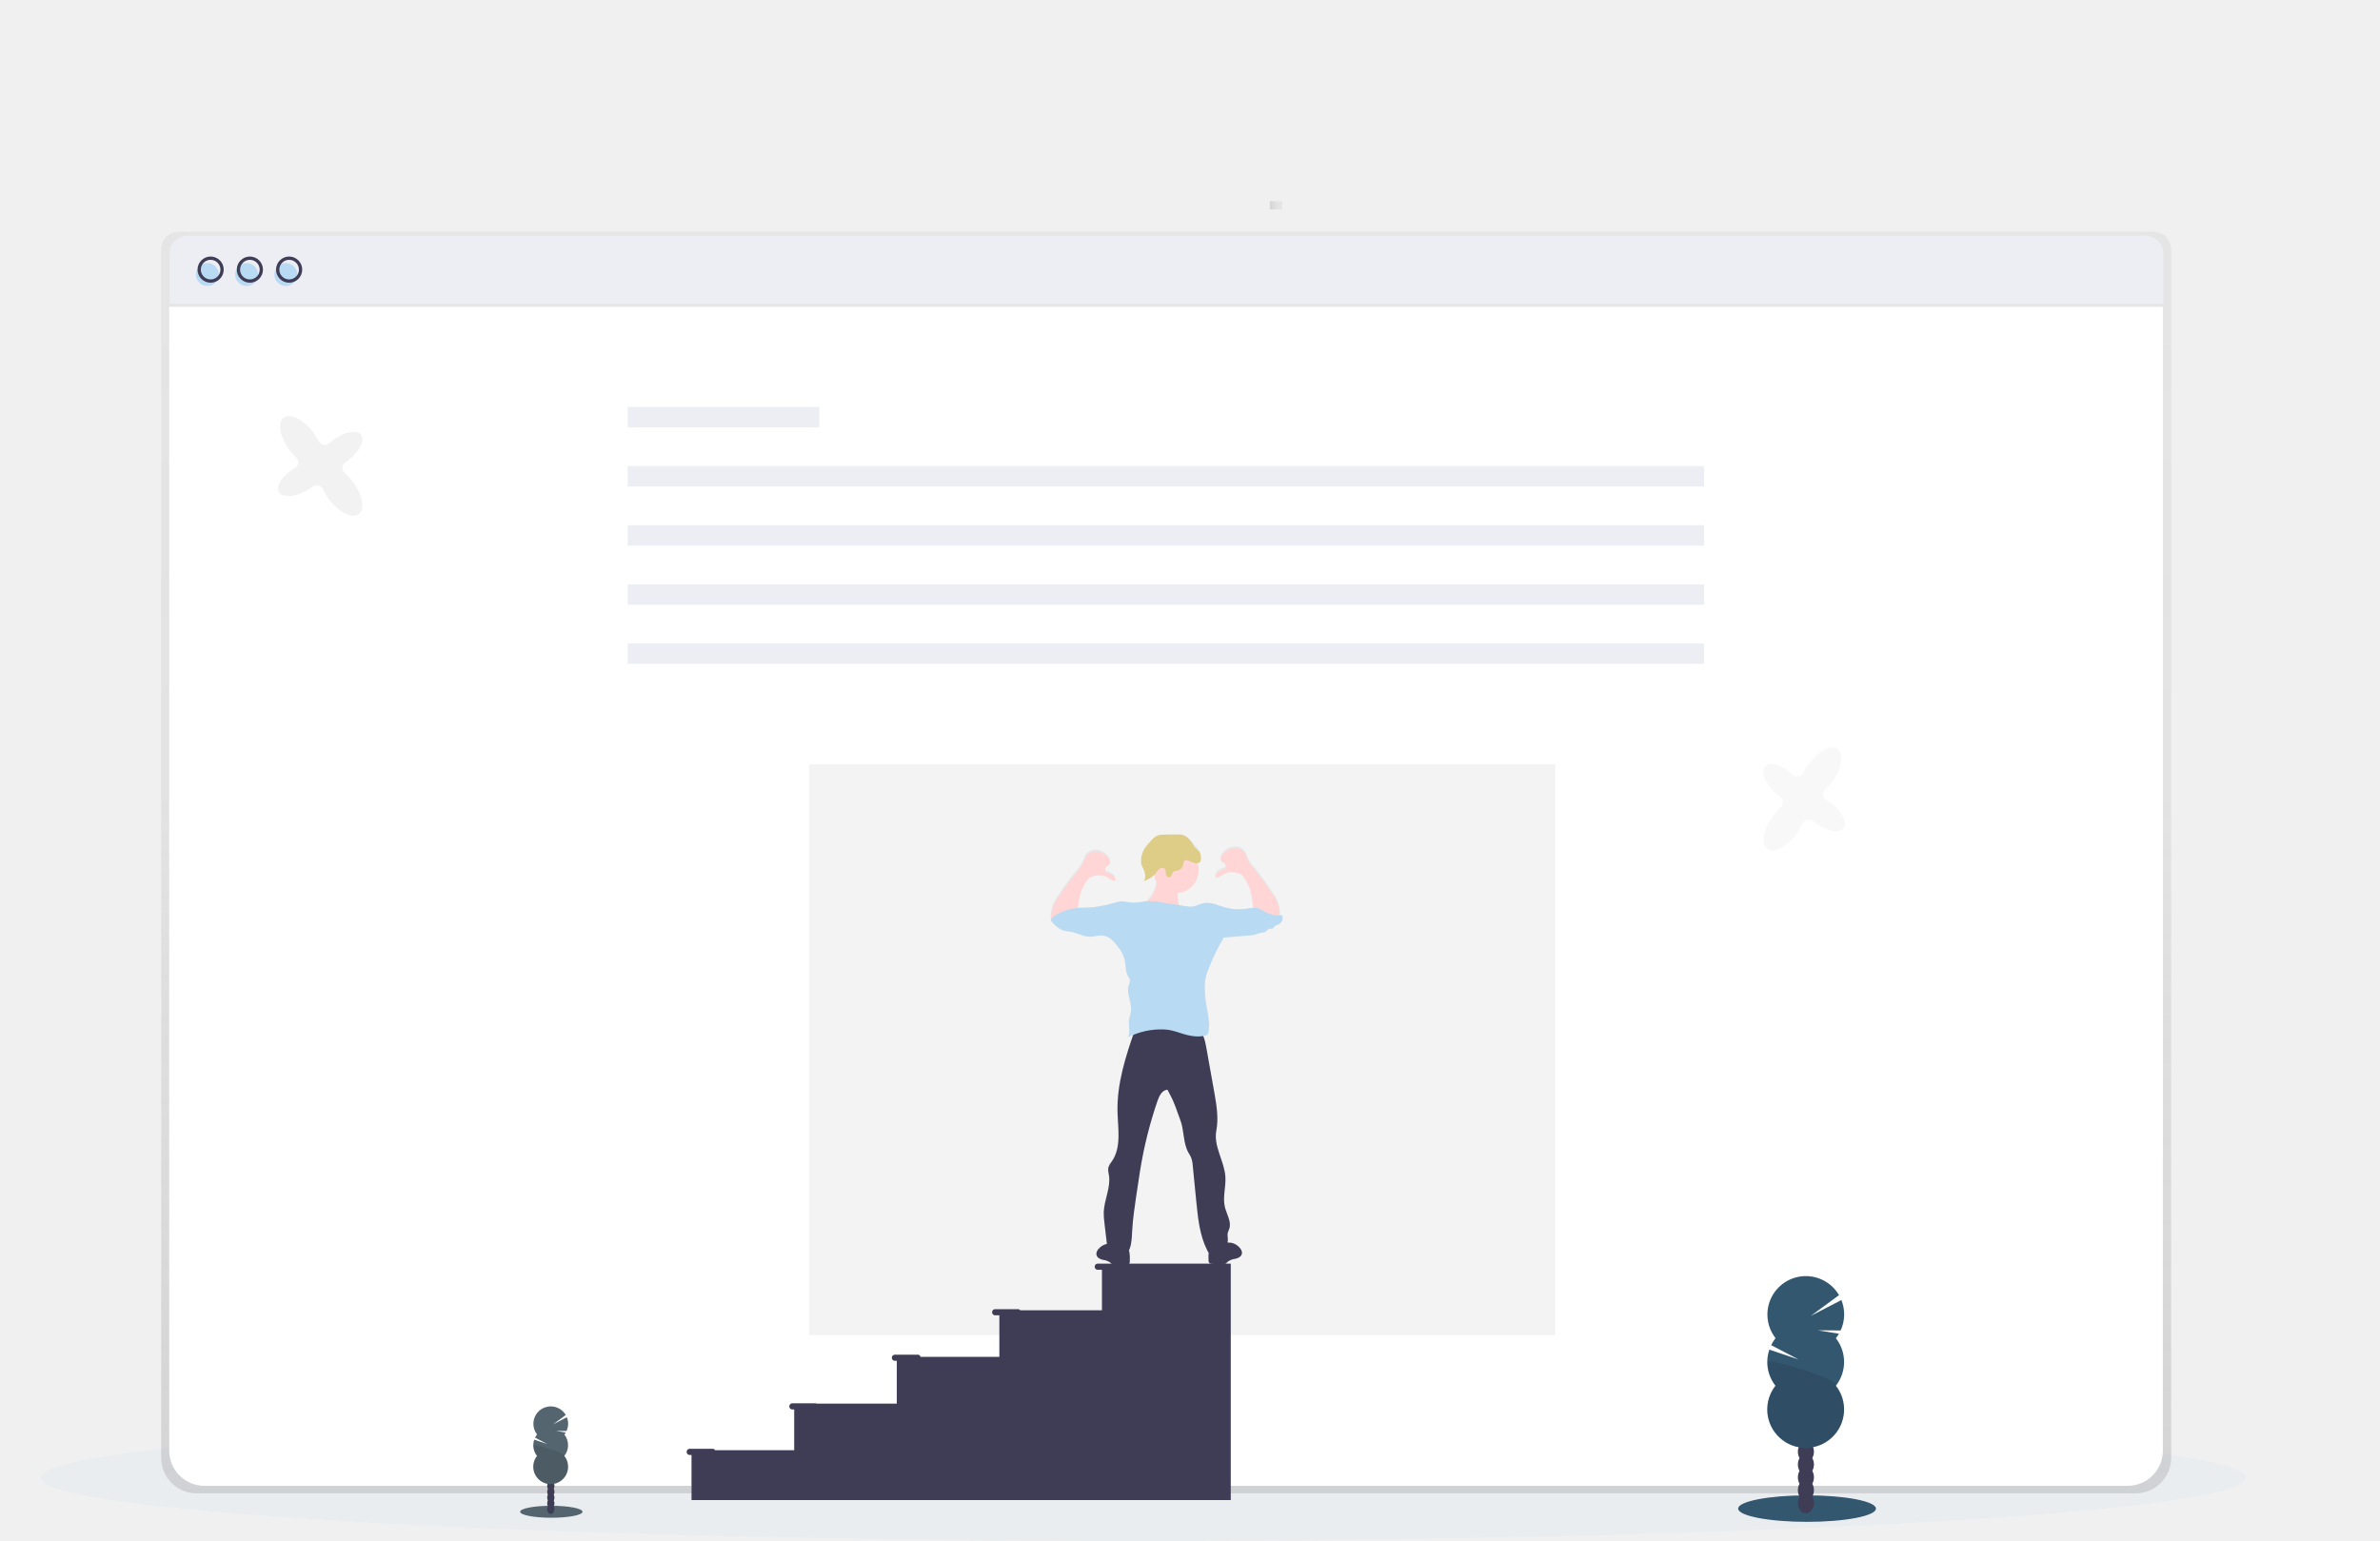
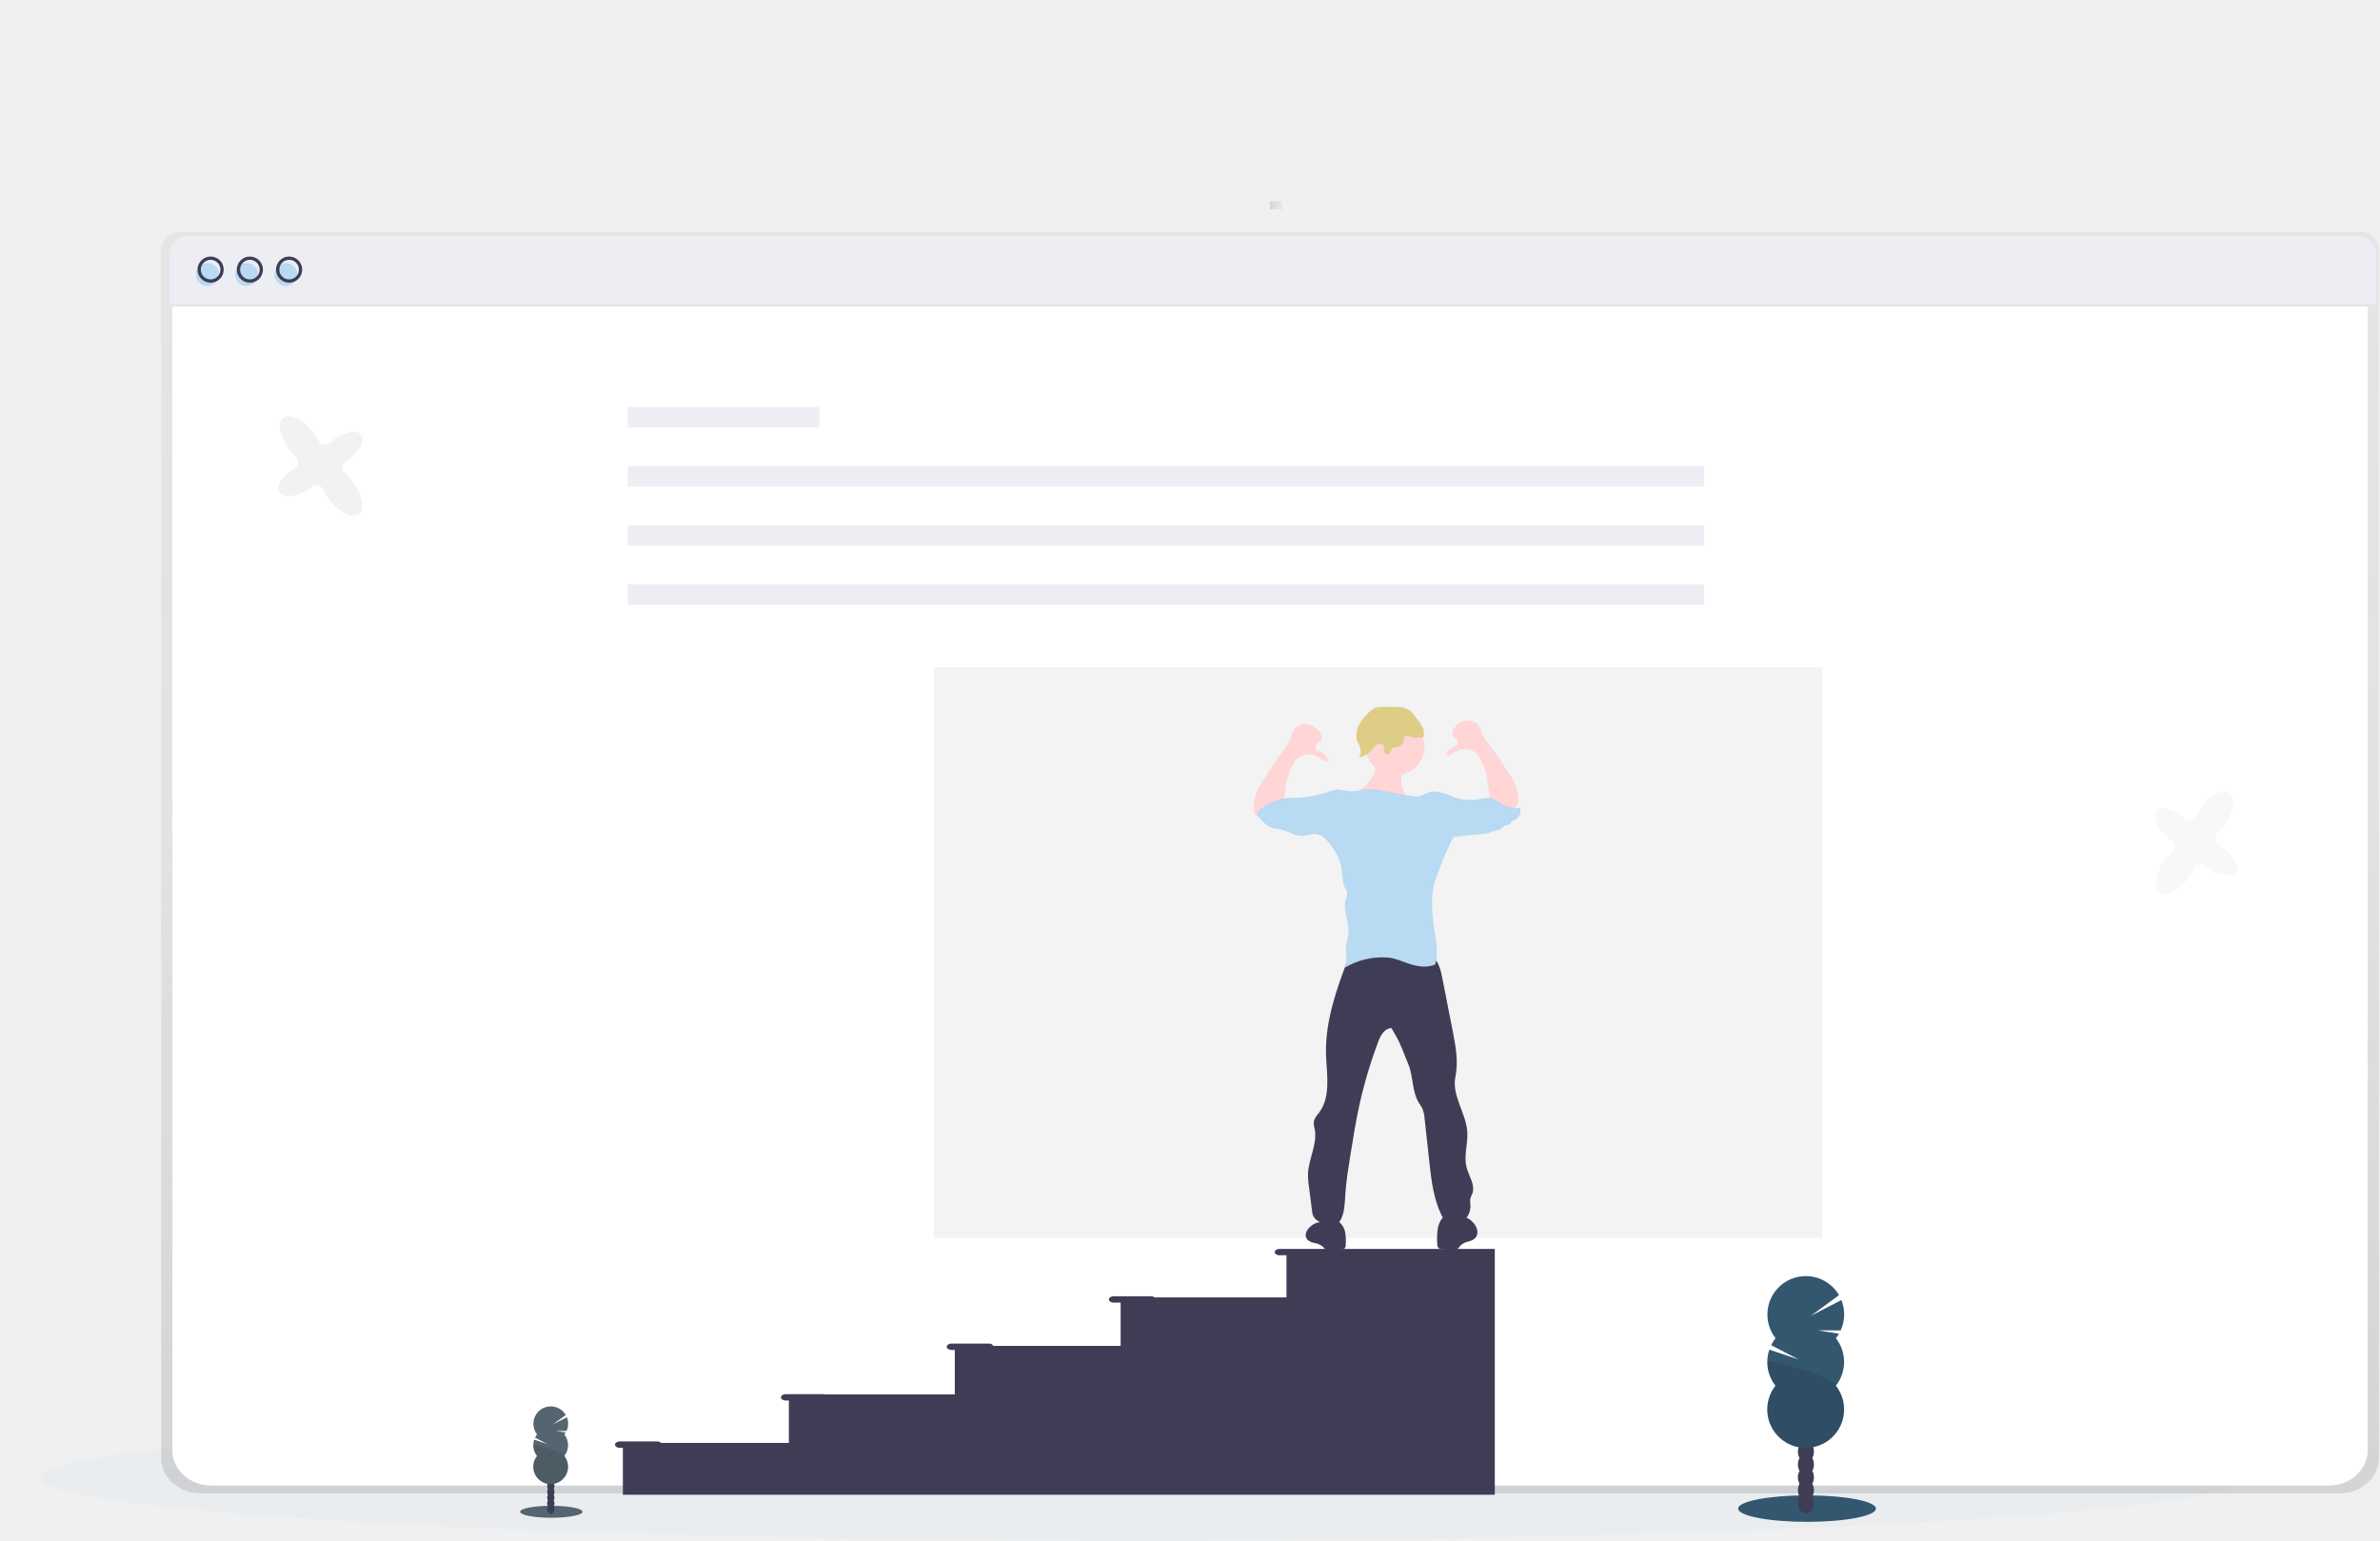
<svg xmlns="http://www.w3.org/2000/svg" xmlns:xlink="http://www.w3.org/1999/xlink" id="bf987f75-b15a-4b7f-a137-75b4492c4a21" data-name="Layer 1" width="1167.52" height="756.03" viewBox="0 0 1167.52 756.03" version="1.1">
  <defs id="defs11">
    <linearGradient id="b752362c-f89d-48d5-9dd1-266417fc8d3c" x1="588.17" y1="804.7" x2="588.17" y2="185.7" gradientUnits="userSpaceOnUse">
      <stop offset="0" stop-color="gray" stop-opacity="0.25" id="stop2" />
      <stop offset="0.54" stop-color="gray" stop-opacity="0.12" id="stop4" />
      <stop offset="1" stop-color="gray" stop-opacity="0.1" id="stop6" />
    </linearGradient>
    <linearGradient id="a11e32f9-0bc0-4cef-b66b-30dd4b707f0c" x1="567.7" y1="1179.83" x2="567.7" y2="1173.83" gradientTransform="translate(74.47 -1004.13)" xlink:href="#b752362c-f89d-48d5-9dd1-266417fc8d3c" />
-     <linearGradient id="ada07a9a-e50a-4215-9506-0eaaef22308f" x1="588.52" y1="693.03" x2="588.52" y2="483.16" xlink:href="#b752362c-f89d-48d5-9dd1-266417fc8d3c" />
-     <linearGradient xlink:href="#b752362c-f89d-48d5-9dd1-266417fc8d3c" id="linearGradient1864" gradientUnits="userSpaceOnUse" x1="588.17" y1="804.7" x2="588.17" y2="185.7" gradientTransform="translate(-16.09842,-71.99)" />
+     <linearGradient id="ada07a9a-e50a-4215-9506-0eaaef22308f" x1="588.52" y1="693.03" x2="588.52" y2="483.16" xlink:href="#b752362c-f89d-48d5-9dd1-266417fc8d3c" gradientTransform="matrix(1.169122,0,0,1.264602,-7.189325,-262.8637)" />
+     <linearGradient xlink:href="#b752362c-f89d-48d5-9dd1-266417fc8d3c" id="linearGradient1864" gradientUnits="userSpaceOnUse" x1="588.17" y1="804.7" x2="588.17" y2="185.7" gradientTransform="matrix(1.103383,0,0,1,-25.93735,-71.99)" />
  </defs>
  <ellipse cx="560.76" cy="725.03" rx="541" ry="31" fill="#6c63ff" opacity="0.1" id="ellipse15" style="fill:#b8daf2;fill-opacity:1" />
-   <path d="M 1056.442,113.71 H 87.702 a 8.64,8.64 0 0 0 -8.63,8.66 v 592.88 a 17.43,17.43 0 0 0 17.4,17.46 H 1047.672 a 17.43,17.43 0 0 0 17.4,-17.46 V 122.37 a 8.65,8.65 0 0 0 -8.63,-8.66 z" id="path65" style="fill:url(#linearGradient1864)" />
-   <path d="M1077.25,222.51V783.75A17.26,17.26,0,0,1,1060,801H116.51a17.26,17.26,0,0,1-17.26-17.26V222.51Z" id="path67" fill="#fff" transform="translate(-16.24 -71.99)" />
-   <path d="m 1061.222,124.235 v 24.94 H 83.222 v -24.94 a 8.56,8.56 0 0 1 8.56,-8.56 H 1052.662 a 8.56,8.56 0 0 1 8.56,8.56 z" id="path69" style="fill:#ededf4" />
+   <path d="M 1157.485,113.71 H 88.594 a 9.533,8.64 0 0 0 -9.522,8.66 v 592.88 a 19.232,17.43 0 0 0 19.199,17.46 H 1147.808 a 19.232,17.43 0 0 0 19.199,-17.46 V 122.37 a 9.544,8.65 0 0 0 -9.522,-8.66 z" id="path65" style="fill:url(#linearGradient1864);stroke-width:1.05" />
+   <path d="m 1161.461,150.378 v 561.24 a 19.005,17.26 0 0 1 -18.994,17.25 H 103.573 a 19.005,17.26 0 0 1 -19.005,-17.26 v -561.23 z" id="path67" style="fill:#ffffff;stroke-width:1.049" />
+   <path d="m 1165.637,124.235 v 24.94 H 83.222 v -24.94 a 9.474,8.56 0 0 1 9.474,-8.56 H 1156.163 a 9.474,8.56 0 0 1 9.474,8.56 z" id="path69" style="fill:#ededf4;stroke-width:1.052" />
  <rect x="640.17" y="169.7" width="4" height="6" transform="translate(798.63 -541.45) rotate(90)" fill="url(#a11e32f9-0bc0-4cef-b66b-30dd4b707f0c)" id="rect77" />
  <rect x="307.93" y="199.71" width="94" height="10" fill="#ededf4" id="rect79" />
-   <rect x="307.93" y="228.71" width="528" height="10" fill="#ededf4" id="rect81" />
-   <rect x="307.93" y="257.71" width="528" height="10" fill="#ededf4" id="rect83" />
-   <rect x="307.93" y="286.71" width="528" height="10" fill="#ededf4" id="rect85" />
-   <rect x="307.93" y="315.71" width="528" height="10" fill="#ededf4" id="rect87" />
-   <rect x="396.947" y="375.034" width="366.044" height="280.031" id="rect89" style="fill:#f2f2f2;fill-opacity:0.941" />
-   <path d="m 645.2,521.09 c -0.42,0 -0.84,0.06 -1.27,0.07 0.142,-0.582 0.189,-1.183 0.14,-1.78 -0.123,-2.522 -0.806,-4.985 -2,-7.21 -0.735,-1.311 -1.564,-2.568 -2.48,-3.76 -2.72,-3.76 -5.24,-7.6 -8.23,-11.15 -1.297,-1.38 -2.367,-2.956 -3.17,-4.67 -0.302,-0.925 -0.663,-1.831 -1.08,-2.71 -1.179,-1.832 -3.281,-2.854 -5.45,-2.65 -2.139,0.252 -4.108,1.293 -5.52,2.92 -0.84,0.9 -1.53,2.29 -0.83,3.31 0.7,1.02 2.22,1.15 2.31,2.27 0,0.6 0,1.58 -0.61,1.77 -1.083,0.286 -2.115,0.738 -3.06,1.34 -0.948,0.628 -1.544,1.665 -1.61,2.8 1.73,0.26 3.18,-1.19 4.75,-2 1.993,-0.85 4.23,-0.932 6.28,-0.23 0.788,0.21 1.523,0.581 2.16,1.09 0.561,0.551 1.033,1.185 1.4,1.88 1.926,2.785 3.116,6.012 3.46,9.38 l 0.88,5.62 c -1.302,0.104 -2.597,0.277 -3.88,0.52 -3.454,0.509 -6.977,0.271 -10.33,-0.7 -3.5,-1 -7,-2.82 -10.61,-2 -1.69,0.37 -3.23,1.31 -4.94,1.58 -1.336,0.129 -2.684,0.058 -4,-0.21 l -2.75,-0.44 c -0.09,-0.23 -0.16,-0.47 -0.23,-0.71 -0.569,-2.006 -0.832,-4.086 -0.78,-6.17 7.761,-0.416 12.654,-8.532 9.4,-15.59 1.483,-0.831 -1.344,1.352 -0.504,-0.126 l 0.251,-0.981 1.01,-1.2 c -0.666,-0.407 -1.581,1.733 -1.01,1.2 -5.136,12.329 1.438,-0.264 0.782,-0.237 0.21,-0.39 0.621,-3.573 0.211,-3.703 -0.428,-0.087 -0.565,-1.666 -1,-1.632 -0.638,-0.049 -1.415,-1.546 -2.01,-1.781 -4.27,-1.47 -8.9,-2.76 -13.25,-1.53 -1.917,0.598 -3.71,1.54 -5.29,2.78 -1.472,2.659 -2.734,5.277 -1.118,8.569 0.66,1.638 1.734,3.746 2.011,5.49 0.061,1.629 -0.161,1.256 -0.587,2.829 0.952,0.29 0.645,2.751 0.645,2.751 -0.556,2.148 -1.539,4.161 -2.89,5.92 -0.619,0.778 -1.287,1.516 -2,2.21 h -0.12 c -1.983,0.371 -3.987,0.618 -6,0.74 -2.12,0 -4.2,-0.8 -6.31,-0.65 -1.25,0.141 -2.481,0.419 -3.67,0.83 -5.489,1.609 -11.191,2.371 -16.91,2.26 l -0.69,0.07 0.64,-4.08 c 0.344,-3.368 1.534,-6.595 3.46,-9.38 0.367,-0.695 0.839,-1.329 1.4,-1.88 0.64,-0.509 1.379,-0.881 2.17,-1.09 2.046,-0.702 4.28,-0.62 6.27,0.23 1.57,0.77 3,2.22 4.76,2 -0.073,-1.135 -0.672,-2.171 -1.62,-2.8 -0.945,-0.602 -1.977,-1.054 -3.06,-1.34 -0.58,-0.19 -0.66,-1.17 -0.61,-1.77 0.09,-1.12 1.68,-1.36 2.31,-2.28 0.63,-0.92 0,-2.4 -0.83,-3.31 -1.414,-1.622 -3.382,-2.66 -5.52,-2.91 -2.167,-0.205 -4.266,0.818 -5.44,2.65 -0.425,0.877 -0.789,1.783 -1.09,2.71 -0.803,1.714 -1.873,3.29 -3.17,4.67 -3,3.55 -5.51,7.39 -8.23,11.15 -0.91,1.193 -1.739,2.446 -2.48,3.75 -1.188,2.231 -1.871,4.696 -2,7.22 -0.049,0.6 -0.002,1.205 0.14,1.79 -0.067,0.141 -0.104,0.294 -0.11,0.45 0.063,0.552 0.343,1.056 0.78,1.4 1.53,1.54 3.14,3.13 5.2,3.79 1.282,0.303 2.581,0.527 3.89,0.67 3.16,0.57 6.07,2.4 9.28,2.39 2.21,0 4.39,-0.88 6.57,-0.57 3,0.41 5.16,2.85 7,5.22 1.563,1.85 2.736,3.996 3.45,6.31 0.71,2.79 0.27,5.93 1.76,8.39 0.376,0.502 0.666,1.063 0.86,1.66 0.031,0.944 -0.179,1.88 -0.61,2.72 -1.26,3.87 1.5,8 1.21,12 -0.14,1.95 -1,3.79 -1.09,5.74 -0.15,2.51 0.87,5.32 -0.53,7.41 0.85,-0.44 1.71,-0.83 2.59,-1.18 -4.2,12.31 -8,25 -7.71,37.94 0.22,8.39 2,17.63 -2.82,24.52 -0.685,0.821 -1.229,1.751 -1.61,2.75 -0.38,1.35 0,2.78 0.25,4.16 0.89,6 -2.35,11.91 -2.57,18 -0.025,1.877 0.095,3.752 0.36,5.61 l 1.18,10.14 c -1.189,0.259 -2.295,0.809 -3.22,1.6 -1.24,1 -2.33,2.64 -1.75,4.14 0.47,1.21 1.85,1.79 3.12,2.09 1.302,0.146 2.547,0.617 3.62,1.37 0.343,0.38 0.707,0.74 1.09,1.08 0.739,0.401 1.586,0.558 2.42,0.45 1.53,-0.06 3,-0.19 4.56,-0.4 0.324,-0.013 0.638,-0.114 0.91,-0.29 0.369,-0.408 0.554,-0.951 0.51,-1.5 0.112,-1.522 0.048,-3.052 -0.19,-4.56 -0.06,-0.29 -0.14,-0.57 -0.22,-0.86 0.525,-1.285 0.898,-2.628 1.11,-4 0.31,-2 0.36,-4.09 0.49,-6.14 0.3,-5.22 1,-10.4 1.8,-15.58 l 1,-6.66 c 0.31,-2.19 0.63,-4.38 1,-6.57 1.854,-11.862 4.738,-23.539 8.62,-34.9 0.85,-2.43 2.3,-5.28 4.87,-5.35 l 1.53,3 c 2,3.76 3.22,7.93 4.74,11.88 2,5.19 1.32,11.25 4,16.13 0.44,0.81 1,1.58 1.33,2.43 0.474,1.308 0.75,2.68 0.82,4.07 l 1.77,18 c 0.8,8.09 1.66,16.4 5.29,23.67 0.228,0.469 0.496,0.917 0.8,1.34 -0.112,1.21 -0.128,2.427 -0.05,3.64 -0.24,0.92 0.469,1.814 1.42,1.79 1.51,0.2 3,0.33 4.55,0.39 0.834,0.108 1.681,-0.049 2.42,-0.45 0.391,-0.334 0.759,-0.695 1.1,-1.08 1.069,-0.753 2.311,-1.224 3.61,-1.37 1.27,-0.29 2.65,-0.87 3.12,-2.09 0.59,-1.5 -0.51,-3.13 -1.75,-4.14 -1.005,-0.878 -2.24,-1.451 -3.56,-1.65 -0.543,0.031 -1.089,-0.012 -1.62,-0.13 0.124,-0.659 0.164,-1.331 0.12,-2 -0.128,-0.787 -0.162,-1.586 -0.1,-2.38 0.204,-0.803 0.479,-1.586 0.82,-2.34 1.15,-3.54 -1.3,-7.14 -2.16,-10.76 -1.15,-4.82 0.56,-9.87 0.25,-14.82 -0.48,-7.77 -5.9,-15.06 -4.46,-22.71 1.15,-6.12 0.17,-12.41 -0.92,-18.54 l -4,-22.81 c -0.281,-1.851 -0.768,-3.666 -1.45,-5.41 0.742,-0.129 1.472,-0.323 2.18,-0.58 1,-2.44 0.83,-5.13 0.53,-7.75 -0.3,-2.62 -1,-5.18 -1.35,-7.78 -0.303,-2.091 -0.477,-4.198 -0.52,-6.31 -0.109,-2.084 0.039,-4.173 0.44,-6.22 0.46,-1.798 1.086,-3.548 1.87,-5.23 1.935,-4.855 4.277,-9.539 7,-14 4.11,-0.32 8.09,-0.67 12.19,-1 0.983,-0.045 1.96,-0.175 2.92,-0.39 1.224,-0.422 2.469,-0.779 3.73,-1.07 0.47,-0.025 0.935,-0.115 1.38,-0.27 0.9,-0.41 1.45,-1.56 2.44,-1.6 0.372,0.05 0.748,0.05 1.12,0 0.44,-0.14 0.66,-0.62 1,-1 0.62,-0.69 1.63,-0.83 2.44,-1.28 1.433,-0.931 1.997,-2.752 1.34,-4.33 z" transform="translate(-16.24,-71.99)" id="path91" style="fill:url(#ada07a9a-e50a-4215-9506-0eaaef22308f)" />
-   <circle cx="576.94" cy="427.16" r="11" fill="#a1616a" id="circle93" style="fill:#ffd5d5;fill-opacity:1" />
-   <path d="M580.48,512.84a27.41,27.41,0,0,1-3.75,3.79,29.79,29.79,0,0,0,21.5,3.54c-.27-.75-1.25-.86-1.94-1.24a4.19,4.19,0,0,1-1.7-2.68,20.94,20.94,0,0,1-.64-8.11,5,5,0,0,0,0-2,4.29,4.29,0,0,0-2.07-2.28,20.41,20.41,0,0,0-5-2.25c-1.82-.54-2.86-.79-2.93,1.33A16.85,16.85,0,0,1,580.48,512.84Z" transform="translate(-16.24 -71.99)" fill="#a1616a" id="path95" style="fill:#ffd5d5;fill-opacity:1" />
-   <path d="M631.52,519.76l-1.12-7.1a26.39,26.39,0,0,0-.89-4.22,27.21,27.21,0,0,0-2.56-5.12,7.56,7.56,0,0,0-1.4-1.87,5.88,5.88,0,0,0-2.16-1.09,8.71,8.71,0,0,0-6.26.24c-1.57.76-3,2.2-4.75,1.95a3.58,3.58,0,0,1,1.62-2.79,10.57,10.57,0,0,1,3-1.34c.57-.18.66-1.16.61-1.76-.09-1.11-1.68-1.35-2.31-2.26s0-2.39.82-3.3a8.61,8.61,0,0,1,5.51-2.89,5.78,5.78,0,0,1,5.44,2.63,21.16,21.16,0,0,1,1.09,2.7,18,18,0,0,0,3.16,4.65c3,3.53,5.51,7.35,8.22,11.09a34.61,34.61,0,0,1,2.48,3.74,16.91,16.91,0,0,1,2,7.18,4.47,4.47,0,0,1-.33,2.27,3.52,3.52,0,0,1-3,1.72,10.63,10.63,0,0,1-3.59-.72L632.74,522a2.84,2.84,0,0,1-1.4-.77A1.1,1.1,0,0,1,631.52,519.76Z" transform="translate(-16.24 -71.99)" fill="#a1616a" id="path97" style="fill:#ffd5d5;fill-opacity:1" />
-   <path d="M544.37,521.33l1.11-7.1a27.55,27.55,0,0,1,.9-4.22,26.62,26.62,0,0,1,2.56-5.12,7.07,7.07,0,0,1,1.39-1.86,5.66,5.66,0,0,1,2.16-1.09,8.74,8.74,0,0,1,6.27.23c1.57.76,3,2.2,4.75,1.95a3.6,3.6,0,0,0-1.62-2.79,10.69,10.69,0,0,0-3-1.34c-.57-.18-.66-1.16-.61-1.76.09-1.11,1.67-1.35,2.31-2.26s0-2.39-.83-3.29a8.6,8.6,0,0,0-5.51-2.9,5.79,5.79,0,0,0-5.44,2.63,21.11,21.11,0,0,0-1.08,2.7,18.21,18.21,0,0,1-3.16,4.65c-3,3.53-5.51,7.35-8.23,11.09a34,34,0,0,0-2.47,3.74,17.07,17.07,0,0,0-2,7.18,4.53,4.53,0,0,0,.34,2.28,3.53,3.53,0,0,0,3.05,1.71,10.34,10.34,0,0,0,3.58-.72l4.37-1.43a2.77,2.77,0,0,0,1.39-.77A1.1,1.1,0,0,0,544.37,521.33Z" transform="translate(-16.24 -71.99)" fill="#a1616a" id="path99" style="fill:#ffd5d5;fill-opacity:1" />
-   <path d="M623.57,683.41c1.24,1,2.33,2.63,1.75,4.12-.48,1.21-1.85,1.78-3.12,2.08a7.88,7.88,0,0,0-3.61,1.36A11,11,0,0,1,617.5,692a3.93,3.93,0,0,1-2.42.45c-1.52-.06-3-.19-4.55-.39a1.81,1.81,0,0,1-.91-.29,1.93,1.93,0,0,1-.5-1.49,19.13,19.13,0,0,1,.18-4.54,6.5,6.5,0,0,1,2.19-3.87c1.16-.9,4.68-3.57,6-1.86.35.46.21,1.09.7,1.47s1.26.17,1.82.24A7,7,0,0,1,623.57,683.41Z" transform="translate(-16.24 -71.99)" fill="#3f3d56" id="path101" />
-   <path d="M556,683.93c-1.24,1-2.33,2.63-1.75,4.12.47,1.21,1.84,1.79,3.11,2.08a7.84,7.84,0,0,1,3.61,1.36,11.2,11.2,0,0,0,1.1,1.08,4,4,0,0,0,2.41.45c1.52-.06,3-.19,4.55-.4a1.78,1.78,0,0,0,.91-.29,1.93,1.93,0,0,0,.51-1.49,19.59,19.59,0,0,0-.19-4.53,6.45,6.45,0,0,0-2.19-3.88c-1.15-.9-4.67-3.57-6-1.86-.35.46-.21,1.1-.71,1.47s-1.25.17-1.82.24A7.06,7.06,0,0,0,556,683.93Z" transform="translate(-16.24 -71.99)" fill="#3f3d56" id="path103" />
-   <path d="M573,577.23c-4.51,13-8.89,26.45-8.55,40.24.22,8.35,2,17.55-2.81,24.4a9.54,9.54,0,0,0-1.61,2.74c-.38,1.34,0,2.76.24,4.14.9,6-2.33,11.86-2.56,17.92a36,36,0,0,0,.36,5.58l1.25,10.68c.42,3.66,5.14,5.16,8.78,5.67a13.61,13.61,0,0,0,3.09-7.19c.31-2,.36-4.07.48-6.1.31-5.2,1.06-10.36,1.8-15.51l1-6.63c.32-2.18.63-4.36,1-6.54A205.66,205.66,0,0,1,584.1,612c.85-2.43,2.3-5.26,4.86-5.33l1.53,2.94c2,3.73,3.21,7.89,4.73,11.82,2,5.17,1.31,11.19,4,16.06.44.8,1,1.57,1.32,2.41a13.9,13.9,0,0,1,.82,4l1.77,17.88c.8,8.05,1.65,16.32,5.28,23.55a5.47,5.47,0,0,0,1.67,2.2c1.48,1,3.55.49,5-.55a8.53,8.53,0,0,0,3.46-7.38,11.07,11.07,0,0,1-.1-2.37,15.76,15.76,0,0,1,.82-2.33c1.16-3.52-1.29-7.1-2.16-10.7-1.15-4.8.56-9.82.26-14.75-.48-7.74-5.89-15-4.46-22.61,1.15-6.09.17-12.35-.91-18.45l-4.05-22.7c-.64-3.58-1.6-7.62-4.79-9.37a11.9,11.9,0,0,0-5.83-1C589.05,575.32,581.15,576.47,573,577.23Z" transform="translate(-16.24 -71.99)" fill="#3f3d56" id="path105" />
-   <path d="m 628.96,449.1 a 14.3,14.496 0 0 1 -8.4,-1.764 16.86,17.091 0 0 0 -3.09,-1.642 c -2,-0.659 -4.2,-0.081 -6.3,0.233 a 24.6,24.937 0 0 1 -10.31,-0.71 c -3.5,-1.014 -7,-2.849 -10.6,-2.027 -1.69,0.375 -3.22,1.318 -4.93,1.592 a 13.12,13.3 0 0 1 -4,-0.213 l -11.4,-1.804 a 31.18,31.608 0 0 0 -7.82,-0.568 50.62,51.314 0 0 1 -6,0.76 c -2.11,0 -4.19,-0.811 -6.3,-0.669 a 17.16,17.395 0 0 0 -3.66,0.841 56.33,57.103 0 0 1 -16.87,2.281 25.33,25.677 0 0 0 -12.69,4.46 2,2.027 0 0 0 -1,1.409 2.05,2.078 0 0 0 0.79,1.399 c 1.52,1.561 3.13,3.163 5.19,3.832 a 31.43,31.861 0 0 0 3.88,0.669 c 3.15,0.588 6.06,2.423 9.26,2.423 2.21,0 4.38,-0.892 6.56,-0.578 3,0.416 5.15,2.869 7,5.261 a 18.17,18.419 0 0 1 3.45,6.366 c 0.7,2.818 0.26,5.981 1.75,8.465 a 5.78,5.859 0 0 1 0.86,1.673 5.5,5.575 0 0 1 -0.61,2.747 c -1.26,3.903 1.5,8.029 1.21,12.165 -0.14,1.956 -1,3.822 -1.09,5.778 -0.14,2.544 0.87,5.373 -0.53,7.481 a 35.85,36.342 0 0 1 17.45,-3.862 21.88,22.18 0 0 1 3,0.284 42,42.576 0 0 1 5.68,1.602 c 4.18,1.348 8.78,2.311 12.9,0.77 1,-2.463 0.83,-5.18 0.52,-7.816 -0.31,-2.636 -0.95,-5.231 -1.34,-7.856 a 50.81,51.507 0 0 1 -0.52,-6.366 25.19,25.536 0 0 1 0.44,-6.275 29.34,29.742 0 0 1 1.87,-5.271 91.61,92.867 0 0 1 7,-14.192 c 4.1,-0.335 8.07,-0.689 12.17,-1.014 a 18.85,19.109 0 0 0 2.91,-0.395 37.45,37.964 0 0 1 3.72,-1.075 4.91,4.977 0 0 0 1.38,-0.284 c 0.9,-0.416 1.46,-1.571 2.44,-1.602 a 4.69,4.754 0 0 0 1.12,0 c 0.44,-0.132 0.65,-0.628 1,-1.014 0.62,-0.699 1.63,-0.841 2.44,-1.287 A 3.52,3.568 0 0 0 628.96,449.1 Z" id="path107" style="fill:#b8daf2;fill-opacity:1;stroke-width:1.007" />
+   <rect x="307.93" y="228.71" width="528" height="10" id="rect81" fill="#ededf4" />
+   <rect x="307.93" y="257.71" width="528" height="10" id="rect83" fill="#ededf4" />
+   <rect x="307.93" y="286.71" width="528" height="10" id="rect85" fill="#ededf4" />
+   <rect x="458.214" y="327.382" width="435.72" height="280.031" id="rect89" style="fill:#f2f2f2;fill-opacity:0.941;stroke-width:1.091" />
+   <ellipse cx="684.352" cy="366.358" id="circle93" style="fill:#ffd5d5;fill-opacity:1;stroke-width:1.293" rx="14.409" ry="14.038" />
+   <path d="m 671.086,384.13 a 33.411,28.796 0 0 1 -4.571,3.982 36.313,31.296 0 0 0 26.207,3.719 c -0.329,-0.788 -1.524,-0.903 -2.365,-1.303 a 5.107,4.402 0 0 1 -2.072,-2.816 25.525,21.999 0 0 1 -0.78,-8.52 6.095,5.253 0 0 0 0,-2.101 5.229,4.507 0 0 0 -2.523,-2.395 24.879,21.442 0 0 0 -6.095,-2.364 c -2.218,-0.567 -3.486,-0.83 -3.572,1.397 a 20.539,17.702 0 0 1 -4.23,10.401 z" id="path95" style="fill:#ffd5d5;fill-opacity:1;stroke-width:1.132" />
+   <path d="m 730.843,391.416 -1.253,-8.53 a 29.514,31.704 0 0 0 -0.995,-5.07 30.431,32.689 0 0 0 -2.863,-6.151 8.455,9.082 0 0 0 -1.566,-2.247 6.576,7.064 0 0 0 -2.416,-1.309 9.741,10.464 0 0 0 -7.001,0.288 c -1.756,0.913 -3.355,2.643 -5.312,2.343 a 4.004,4.301 0 0 1 1.812,-3.352 11.821,12.698 0 0 1 3.355,-1.61 c 0.637,-0.216 0.738,-1.394 0.682,-2.114 -0.101,-1.333 -1.879,-1.622 -2.583,-2.715 -0.705,-1.093 0,-2.871 0.917,-3.964 a 9.629,10.344 0 0 1 6.162,-3.472 6.464,6.944 0 0 1 6.084,3.16 23.665,25.421 0 0 1 1.219,3.244 20.131,21.624 0 0 0 3.534,5.586 c 3.355,4.241 6.162,8.83 9.193,13.323 a 38.707,41.579 0 0 1 2.774,4.493 18.912,20.315 0 0 1 2.237,8.626 4.999,5.37 0 0 1 -0.369,2.727 3.937,4.229 0 0 1 -3.355,2.066 11.888,12.77 0 0 1 -4.015,-0.865 l -4.876,-1.766 a 3.176,3.412 0 0 1 -1.566,-0.925 1.23,1.321 0 0 1 0.201,-1.766 z" id="path97" style="fill:#ffd5d5;fill-opacity:1;stroke-width:1.159" />
+   <path d="m 629.374,395.52 1.283,-9.055 a 31.84,35.134 0 0 1 1.04,-5.382 30.765,33.948 0 0 1 2.959,-6.529 8.171,9.016 0 0 1 1.606,-2.372 6.541,7.218 0 0 1 2.496,-1.39 10.101,11.146 0 0 1 7.246,0.293 c 1.814,0.969 3.467,2.806 5.49,2.487 a 4.161,4.591 0 0 0 -1.872,-3.558 12.354,13.633 0 0 0 -3.467,-1.709 c -0.659,-0.23 -0.763,-1.479 -0.705,-2.245 0.104,-1.416 1.93,-1.722 2.67,-2.882 0.74,-1.161 0,-3.048 -0.959,-4.196 a 9.939,10.968 0 0 0 -6.368,-3.698 6.692,7.384 0 0 0 -6.287,3.354 24.397,26.921 0 0 0 -1.248,3.443 21.045,23.223 0 0 1 -3.652,5.93 c -3.467,4.502 -6.368,9.373 -9.511,14.143 a 39.294,43.36 0 0 0 -2.855,4.77 19.728,21.769 0 0 0 -2.311,9.157 5.235,5.777 0 0 0 0.393,2.908 4.08,4.502 0 0 0 3.525,2.181 11.95,13.187 0 0 0 4.137,-0.918 l 5.05,-1.824 a 3.201,3.533 0 0 0 1.606,-0.982 1.271,1.403 0 0 0 -0.266,-1.926 z" id="path99" style="fill:#ffd5d5;fill-opacity:1;stroke-width:1.214" />
+   <path d="m 722.451,599.639 c 1.495,1.516 2.809,3.988 2.11,6.247 -0.579,1.835 -2.231,2.699 -3.762,3.154 a 9.501,11.948 0 0 0 -4.353,2.062 13.263,16.679 0 0 1 -1.314,1.562 4.739,5.959 0 0 1 -2.918,0.682 c -1.833,-0.091 -3.617,-0.288 -5.486,-0.591 a 2.182,2.744 0 0 1 -1.097,-0.44 2.327,2.926 0 0 1 -0.603,-2.259 23.066,29.006 0 0 1 0.217,-6.884 7.837,9.856 0 0 1 2.641,-5.868 c 1.399,-1.365 5.643,-5.413 7.235,-2.82 0.422,0.697 0.253,1.653 0.844,2.229 0.591,0.576 1.519,0.258 2.194,0.364 a 8.44,10.614 0 0 1 4.292,2.562 z" id="path101" style="fill:#3f3d56;stroke-width:1.352" />
+   <path d="m 642.803,601.829 c -1.49,1.286 -2.799,3.382 -2.102,5.298 0.565,1.556 2.21,2.302 3.736,2.675 a 9.418,10.082 0 0 1 4.337,1.749 13.454,14.402 0 0 0 1.321,1.389 4.805,5.144 0 0 0 2.895,0.579 c 1.826,-0.077 3.604,-0.244 5.466,-0.514 a 2.138,2.289 0 0 0 1.093,-0.373 2.318,2.482 0 0 0 0.613,-1.916 23.533,25.191 0 0 0 -0.228,-5.825 7.748,8.294 0 0 0 -2.631,-4.989 c -1.381,-1.157 -5.61,-4.591 -7.208,-2.392 -0.42,0.592 -0.252,1.415 -0.853,1.89 -0.601,0.476 -1.502,0.219 -2.186,0.309 a 8.481,9.079 0 0 0 -4.253,2.122 z" id="path103" style="fill:#3f3d56;stroke-width:1.243" />
+   <path d="m 661.683,469.427 c -5.908,15.459 -11.645,31.453 -11.199,47.852 0.288,9.93 2.62,20.87 -3.681,29.016 a 12.496,11.345 0 0 0 -2.109,3.258 c -0.498,1.593 0,3.282 0.314,4.923 1.179,7.135 -3.052,14.103 -3.353,21.31 a 47.156,42.81 0 0 0 0.472,6.636 l 1.637,12.7 c 0.55,4.352 6.733,6.136 11.501,6.743 a 17.827,16.184 0 0 0 4.048,-8.55 c 0.406,-2.378 0.472,-4.84 0.629,-7.254 0.406,-6.184 1.388,-12.32 2.358,-18.444 l 1.31,-7.884 c 0.419,-2.592 0.825,-5.185 1.31,-7.777 a 269.389,244.563 0 0 1 11.304,-41.181 c 1.113,-2.89 3.013,-6.255 6.366,-6.338 l 2.004,3.496 c 2.62,4.436 4.205,9.383 6.196,14.056 2.62,6.148 1.716,13.307 5.24,19.098 0.576,0.951 1.31,1.867 1.729,2.866 a 18.207,16.529 0 0 1 1.074,4.757 l 2.318,21.262 c 1.048,9.573 2.161,19.407 6.916,28.005 a 7.165,6.505 0 0 0 2.187,2.616 c 1.939,1.189 4.65,0.583 6.549,-0.654 a 11.173,10.144 0 0 0 4.532,-8.776 14.5,13.164 0 0 1 -0.131,-2.818 20.644,18.741 0 0 1 1.074,-2.771 c 1.519,-4.186 -1.69,-8.443 -2.829,-12.724 -1.506,-5.708 0.734,-11.678 0.341,-17.54 -0.629,-9.204 -7.715,-17.837 -5.842,-26.887 1.506,-7.242 0.223,-14.686 -1.192,-21.94 l -5.305,-26.994 c -0.838,-4.257 -2.096,-9.061 -6.274,-11.142 a 15.588,14.151 0 0 0 -7.637,-1.189 c -10.833,0 -21.181,1.368 -31.856,2.271 z" id="path105" style="fill:#3f3d56;stroke-width:1.248" />
+   <path d="m 745.626,396.319 a 16.249,19.007 0 0 1 -9.545,-2.313 19.158,22.409 0 0 0 -3.511,-2.153 c -2.273,-0.864 -4.772,-0.106 -7.159,0.306 a 27.953,32.697 0 0 1 -11.715,-0.93 c -3.977,-1.329 -7.954,-3.735 -12.045,-2.658 -1.92,0.492 -3.659,1.728 -5.602,2.087 a 14.908,17.438 0 0 1 -4.545,-0.279 l -12.954,-2.366 a 35.429,41.442 0 0 0 -8.886,-0.744 57.519,67.281 0 0 1 -6.818,0.997 c -2.398,0 -4.761,-1.063 -7.159,-0.877 a 19.499,22.808 0 0 0 -4.159,1.103 64.007,74.87 0 0 1 -19.169,2.991 28.782,33.667 0 0 0 -14.419,5.848 2.273,2.658 0 0 0 -1.136,1.847 2.329,2.725 0 0 0 0.898,1.834 c 1.727,2.047 3.557,4.147 5.897,5.024 a 35.713,41.775 0 0 0 4.409,0.877 c 3.579,0.771 6.886,3.177 10.522,3.177 2.511,0 4.977,-1.17 7.454,-0.758 3.409,0.545 5.852,3.761 7.954,6.898 a 20.646,24.15 0 0 1 3.92,8.347 c 0.795,3.695 0.295,7.842 1.989,11.098 a 6.568,7.682 0 0 1 0.977,2.193 6.25,7.31 0 0 1 -0.693,3.602 c -1.432,5.117 1.704,10.527 1.375,15.95 -0.159,2.565 -1.136,5.011 -1.239,7.576 -0.159,3.336 0.989,7.044 -0.602,9.809 a 40.736,47.649 0 0 1 19.828,-5.064 24.862,29.081 0 0 1 3.409,0.372 47.724,55.824 0 0 1 6.454,2.1 c 4.75,1.768 9.977,3.03 14.658,1.01 1.136,-3.23 0.943,-6.792 0.591,-10.248 -0.352,-3.456 -1.079,-6.858 -1.523,-10.301 a 57.735,67.533 0 0 1 -0.591,-8.347 28.623,33.481 0 0 1 0.5,-8.227 33.339,38.997 0 0 1 2.125,-6.912 104.095,121.762 0 0 1 7.954,-18.608 c 4.659,-0.439 9.17,-0.904 13.829,-1.329 a 21.419,25.054 0 0 0 3.307,-0.518 42.554,49.776 0 0 1 4.227,-1.409 5.579,6.526 0 0 0 1.568,-0.372 c 1.023,-0.545 1.659,-2.06 2.773,-2.1 a 5.329,6.234 0 0 0 1.273,0 c 0.5,-0.173 0.739,-0.824 1.136,-1.329 0.704,-0.917 1.852,-1.103 2.773,-1.688 a 4,4.679 0 0 0 1.67,-5.516 z" id="path107" style="fill:#b8daf2;fill-opacity:1;stroke-width:1.229" />
  <path d="M189.26,308.3a27.69,27.69,0,0,0-3.91-4.18,3.36,3.36,0,0,1,.37-5.35c.48-.31.95-.64,1.42-1,5.46-4.15,8.22-9.72,6.15-12.45s-8.18-1.57-13.64,2.58a21,21,0,0,0-1.81,1.51,3.35,3.35,0,0,1-5.24-1,28.28,28.28,0,0,0-2.69-4.28c-4.86-6.4-11.38-9.63-14.57-7.21s-1.85,9.58,3,16a27.58,27.58,0,0,0,3.15,3.5,3.38,3.38,0,0,1-.74,5.39l0,0c-6,3.43-9.39,8.6-7.69,11.57s7.92,2.6,13.87-.82a26.13,26.13,0,0,0,2.66-1.77,3.38,3.38,0,0,1,5.1,1.24,26.26,26.26,0,0,0,3,5c4.85,6.4,11.38,9.63,14.57,7.21S194.11,314.71,189.26,308.3Z" transform="translate(-16.24 -71.99)" fill="#6c63ff" opacity="0.1" id="path113" style="fill:#f2f2f2;fill-opacity:1;opacity:1" />
-   <path d="M897.58,481.11a27.22,27.22,0,0,0,2.87-4.95,3.34,3.34,0,0,1,5.21-1.2c.44.36.9.71,1.37,1.06,5.56,4,11.7,5,13.7,2.25s-.88-8.28-6.44-12.3q-1-.71-2-1.29a3.35,3.35,0,0,1-.55-5.31,27.17,27.17,0,0,0,3.3-3.82c4.71-6.51,5.89-13.69,2.65-16s-9.7,1-14.41,7.55a28.2,28.2,0,0,0-2.43,4,3.38,3.38,0,0,1-5.37.87l0,0c-5-4.69-11-6.47-13.31-4s-.17,8.33,4.84,13a24.14,24.14,0,0,0,2.47,2,3.38,3.38,0,0,1,.29,5.24,26.85,26.85,0,0,0-3.93,4.39c-4.71,6.51-5.89,13.69-2.64,16S892.87,487.63,897.58,481.11Z" transform="translate(-16.24 -71.99)" fill="#6c63ff" opacity="0.1" id="path115" style="fill:#f2f2f2;fill-opacity:1;opacity:0.51" />
+   <path d="m 1073.551,430.744 a 27.22,27.22 0 0 0 2.87,-4.95 3.34,3.34 0 0 1 5.21,-1.2 c 0.44,0.36 0.9,0.71 1.37,1.06 5.56,4 11.7,5 13.7,2.25 2,-2.75 -0.88,-8.28 -6.44,-12.3 q -1,-0.71 -2,-1.29 a 3.35,3.35 0 0 1 -0.55,-5.31 27.17,27.17 0 0 0 3.3,-3.82 c 4.71,-6.51 5.89,-13.69 2.65,-16 -3.24,-2.31 -9.7,1 -14.41,7.55 a 28.2,28.2 0 0 0 -2.43,4 3.38,3.38 0 0 1 -5.37,0.87 v 0 c -5,-4.69 -11,-6.47 -13.31,-4 -2.31,2.47 -0.17,8.33 4.84,13 a 24.14,24.14 0 0 0 2.47,2 3.38,3.38 0 0 1 0.29,5.24 26.85,26.85 0 0 0 -3.93,4.39 c -4.71,6.51 -5.89,13.69 -2.64,16 3.25,2.31 9.67,-0.97 14.38,-7.49 z" id="path115" style="opacity:0.51;fill:#f2f2f2;fill-opacity:1" />
  <ellipse cx="886.46" cy="740.19" rx="33.8" ry="6.5" fill="#6c63ff" id="ellipse117" style="fill:#345770;fill-opacity:1" />
  <ellipse cx="885.9" cy="737.43" rx="3.94" ry="5.15" fill="#3f3d56" id="ellipse119" />
  <ellipse cx="885.9" cy="731.13" rx="3.94" ry="5.15" fill="#3f3d56" id="ellipse121" />
  <ellipse cx="885.9" cy="724.84" rx="3.94" ry="5.15" fill="#3f3d56" id="ellipse123" />
  <ellipse cx="885.9" cy="718.54" rx="3.94" ry="5.15" fill="#3f3d56" id="ellipse125" />
  <ellipse cx="885.9" cy="712.24" rx="3.94" ry="5.15" fill="#3f3d56" id="ellipse127" />
  <ellipse cx="885.9" cy="705.95" rx="3.94" ry="5.15" fill="#3f3d56" id="ellipse129" />
  <ellipse cx="885.9" cy="699.65" rx="3.94" ry="5.15" fill="#3f3d56" id="ellipse131" />
  <path d="M916.87,728.55a19.94,19.94,0,0,0,1.46-2.16L908,724.69l11.18.09a18.84,18.84,0,0,0,.36-14.94l-15,7.78,13.84-10.17a18.85,18.85,0,1,0-31.14,21.1,19.29,19.29,0,0,0-2.15,3.44l13.43,7-14.32-4.8a18.89,18.89,0,0,0,3,17.7,18.85,18.85,0,1,0,29.64,0,18.87,18.87,0,0,0,0-23.31Z" transform="translate(-16.24 -71.99)" fill="#6c63ff" id="path133" style="fill:#345770;fill-opacity:1" />
  <path d="M883.2,740.2a18.83,18.83,0,0,0,4,11.66,18.85,18.85,0,1,0,29.64,0C919.39,748.65,883.2,738.09,883.2,740.2Z" transform="translate(-16.24 -71.99)" opacity="0.1" id="path135" />
  <ellipse cx="270.46" cy="741.74" rx="15.3" ry="2.94" fill="#6c63ff" id="ellipse137" style="fill:#556570;fill-opacity:1" />
  <ellipse cx="270.21" cy="740.49" rx="1.78" ry="2.33" fill="#3f3d56" id="ellipse139" />
  <ellipse cx="270.21" cy="737.64" rx="1.78" ry="2.33" fill="#3f3d56" id="ellipse141" />
  <ellipse cx="270.21" cy="734.79" rx="1.78" ry="2.33" fill="#3f3d56" id="ellipse143" />
  <ellipse cx="270.21" cy="731.94" rx="1.78" ry="2.33" fill="#3f3d56" id="ellipse145" />
  <ellipse cx="270.21" cy="729.09" rx="1.78" ry="2.33" fill="#3f3d56" id="ellipse147" />
  <ellipse cx="270.21" cy="726.24" rx="1.78" ry="2.33" fill="#3f3d56" id="ellipse149" />
  <ellipse cx="270.21" cy="723.39" rx="1.78" ry="2.33" fill="#3f3d56" id="ellipse151" />
  <path d="M293.11,775.87a8.08,8.08,0,0,0,.67-1l-4.68-.77,5.06,0a8.54,8.54,0,0,0,.78-3.57,8.43,8.43,0,0,0-.62-3.19l-6.79,3.52,6.26-4.6a8.53,8.53,0,1,0-14.09,9.55,8.57,8.57,0,0,0-1,1.55l6.07,3.16-6.48-2.18a8.54,8.54,0,0,0,1.38,8,8.54,8.54,0,1,0,13.41,0,8.52,8.52,0,0,0,0-10.55Z" transform="translate(-16.24 -71.99)" fill="#6c63ff" id="path153" style="fill:#556570;fill-opacity:1" />
  <path d="M277.87,781.14a8.53,8.53,0,0,0,1.83,5.28,8.54,8.54,0,1,0,13.41,0C294.26,785,277.87,780.18,277.87,781.14Z" transform="translate(-16.24 -71.99)" opacity="0.1" id="path155" />
-   <g id="g1380" transform="matrix(1.23783,0,0,1.169536,-1540.904,-152.2241)">
-     <path style="fill:#decd87;fill-opacity:1;stroke-width:0.158" id="path42-8" d="m 1716.841,491.639 c 0.629,0.286 1.253,0.624 1.937,0.707 0.684,0.083 1.463,-0.16 1.787,-0.78 0.175,-0.335 0.195,-0.729 0.203,-1.108 0.025,-1.15 -0.057,-2.393 -0.772,-3.283 -0.455,-0.566 -1.119,-0.923 -1.59,-1.476 -0.337,-0.396 -0.562,-0.876 -0.804,-1.339 -0.916,-1.753 -2.272,-3.438 -4.156,-3.944 -0.787,-0.211 -1.612,-0.201 -2.426,-0.189 l -4.746,0.068 c -0.768,0.011 -1.548,0.024 -2.283,0.25 -1.527,0.471 -2.64,1.78 -3.658,3.032 -0.762,0.937 -1.526,1.883 -2.098,2.951 a 10.16,10.356 0 0 0 -1.204,5.074 4.658,4.747 0 0 0 0.171,1.343 7.31,7.451 0 0 0 0.518,1.159 c 0.89,1.782 1.418,4.007 0.416,5.726 1.741,-0.725 3.464,-1.675 4.612,-3.193 0.514,-0.679 0.917,-1.474 1.601,-1.972 0.685,-0.498 1.8,-0.542 2.24,0.19 a 2.007,2.046 0 0 1 0.227,0.958 c 0.032,0.549 0.031,1.119 0.26,1.617 0.228,0.498 0.772,0.9 1.292,0.751 0.894,-0.257 0.809,-1.656 1.498,-2.292 0.523,-0.483 1.33,-0.39 2.002,-0.61 0.783,-0.255 1.371,-0.947 1.705,-1.712 0.255,-0.582 0.251,-2.104 0.732,-2.419 0.604,-0.395 1.977,0.233 2.537,0.487 z" />
+   <g id="g1380" transform="matrix(1.392582,0.02836322,-0.02631468,1.292002,-1683.276,-319.6891)">
+     <path style="fill:#decd87;fill-opacity:1;stroke-width:0.158" id="path42-8" d="m 1715.587,489.804 c 0,-5e-5 0.38,0.062 1.064,0.145 0.684,0.083 1.175,-0.193 2.66,-0.218 0.175,-0.335 0.195,-0.729 0.203,-1.108 0.025,-1.15 -0.057,-2.393 -0.772,-3.283 -0.455,-0.566 -0.585,-1.206 -1.056,-1.759 -0.337,-0.396 -0.887,-0.985 -1.129,-1.448 -0.916,-1.753 -2.48,-3.046 -4.365,-3.552 -0.787,-0.211 -1.612,-0.201 -2.426,-0.189 l -4.746,0.068 c -0.768,0.011 -1.548,0.024 -2.283,0.25 -1.527,0.471 -2.64,1.78 -3.658,3.032 -0.762,0.937 -1.526,1.883 -2.098,2.951 -0.82,1.559 -1.235,3.306 -1.204,5.074 -0.01,0.454 0.051,0.906 0.171,1.343 0.14,0.401 0.313,0.789 0.518,1.159 0.89,1.782 1.418,4.007 0.416,5.726 1.741,-0.725 3.464,-1.675 4.612,-3.193 0.514,-0.679 0.917,-1.474 1.601,-1.972 0.685,-0.498 1.8,-0.542 2.24,0.19 0.151,0.296 0.229,0.625 0.227,0.958 0.032,0.549 0.031,1.119 0.26,1.617 0.228,0.498 0.772,0.9 1.292,0.751 0.894,-0.257 0.809,-1.656 1.498,-2.292 0.523,-0.483 1.33,-0.39 2.002,-0.61 0.783,-0.255 1.371,-0.947 1.705,-1.712 0.255,-0.582 0.251,-2.104 0.732,-2.419 0.604,-0.395 1.977,0.233 2.537,0.487 z" />
  </g>
-   <path d="M566.17,692H554.46a1.53,1.53,0,0,0,0,3h2.34v19.87H516.73a1.11,1.11,0,0,0-.89-.54h-11.7a1.53,1.53,0,0,0,0,3h2.34v20.41H467.79a1.24,1.24,0,0,0-1.1-1.08H455a1.52,1.52,0,0,0,0,3h1.17v21H416.84a1,1,0,0,0-.48-.13h-11.7a1.53,1.53,0,0,0,0,3h1.17v20H367a1.12,1.12,0,0,0-1-.68h-11.7a1.53,1.53,0,0,0,0,3h1.17V808H620V692Z" transform="translate(-16.24 -71.99)" fill="#3f3d56" id="path111" />
+   <path d="M 646.245,612.787 H 627.31 a 2.474,1.591 0 0 0 0,3.119 h 3.784 v 20.66 h -64.792 a 1.795,1.154 0 0 0 -1.439,-0.561 H 545.944 a 2.474,1.591 0 0 0 0,3.119 h 3.784 v 21.222 h -62.56 a 2.005,1.289 0 0 0 -1.779,-1.123 h -18.902 a 2.458,1.58 0 0 0 0,3.119 h 1.892 v 21.835 h -63.595 a 1.617,1.04 0 0 0 -0.776,-0.135 H 385.089 a 2.474,1.591 0 0 0 0,3.119 h 1.892 V 707.958 h -62.787 a 1.811,1.165 0 0 0 -1.617,-0.707 h -18.918 a 2.474,1.591 0 0 0 0,3.119 h 1.892 V 733.401 H 733.286 V 612.787 Z" id="path111" style="fill:#3f3d56;stroke-width:1.297" />
  <g id="g1823" transform="translate(-1229.152,-480.6522)">
    <circle style="fill:#b8daf2;fill-opacity:1" id="circle54-8" r="5.616" cy="615.349" cx="1330.873" />
    <circle style="fill:#b8daf2;fill-opacity:1" id="circle56-4" r="5.616" cy="615.349" cx="1350.129" />
    <circle style="fill:#b8daf2;fill-opacity:1" id="circle58-7" r="5.616" cy="615.349" cx="1369.384" />
    <path id="path64-6" d="m 1332.478,619.361 a 6.418,6.418 0 1 1 6.418,-6.418 6.426,6.426 0 0 1 -6.418,6.418 z m 0,-11.232 a 4.814,4.814 0 1 0 4.814,4.814 4.819,4.819 0 0 0 -4.814,-4.814 z" style="fill:#3f3d56" />
    <path id="path66-5" d="m 1351.734,619.361 a 6.418,6.418 0 1 1 6.418,-6.418 6.426,6.426 0 0 1 -6.418,6.418 z m 0,-11.232 a 4.814,4.814 0 1 0 4.814,4.814 4.819,4.819 0 0 0 -4.814,-4.814 z" style="fill:#3f3d56" />
    <path id="path68-6" d="m 1370.989,619.361 a 6.418,6.418 0 1 1 6.418,-6.418 6.426,6.426 0 0 1 -6.418,6.418 z m 0,-11.232 a 4.814,4.814 0 1 0 4.814,4.814 4.819,4.819 0 0 0 -4.814,-4.814 z" style="fill:#3f3d56" />
  </g>
</svg>
